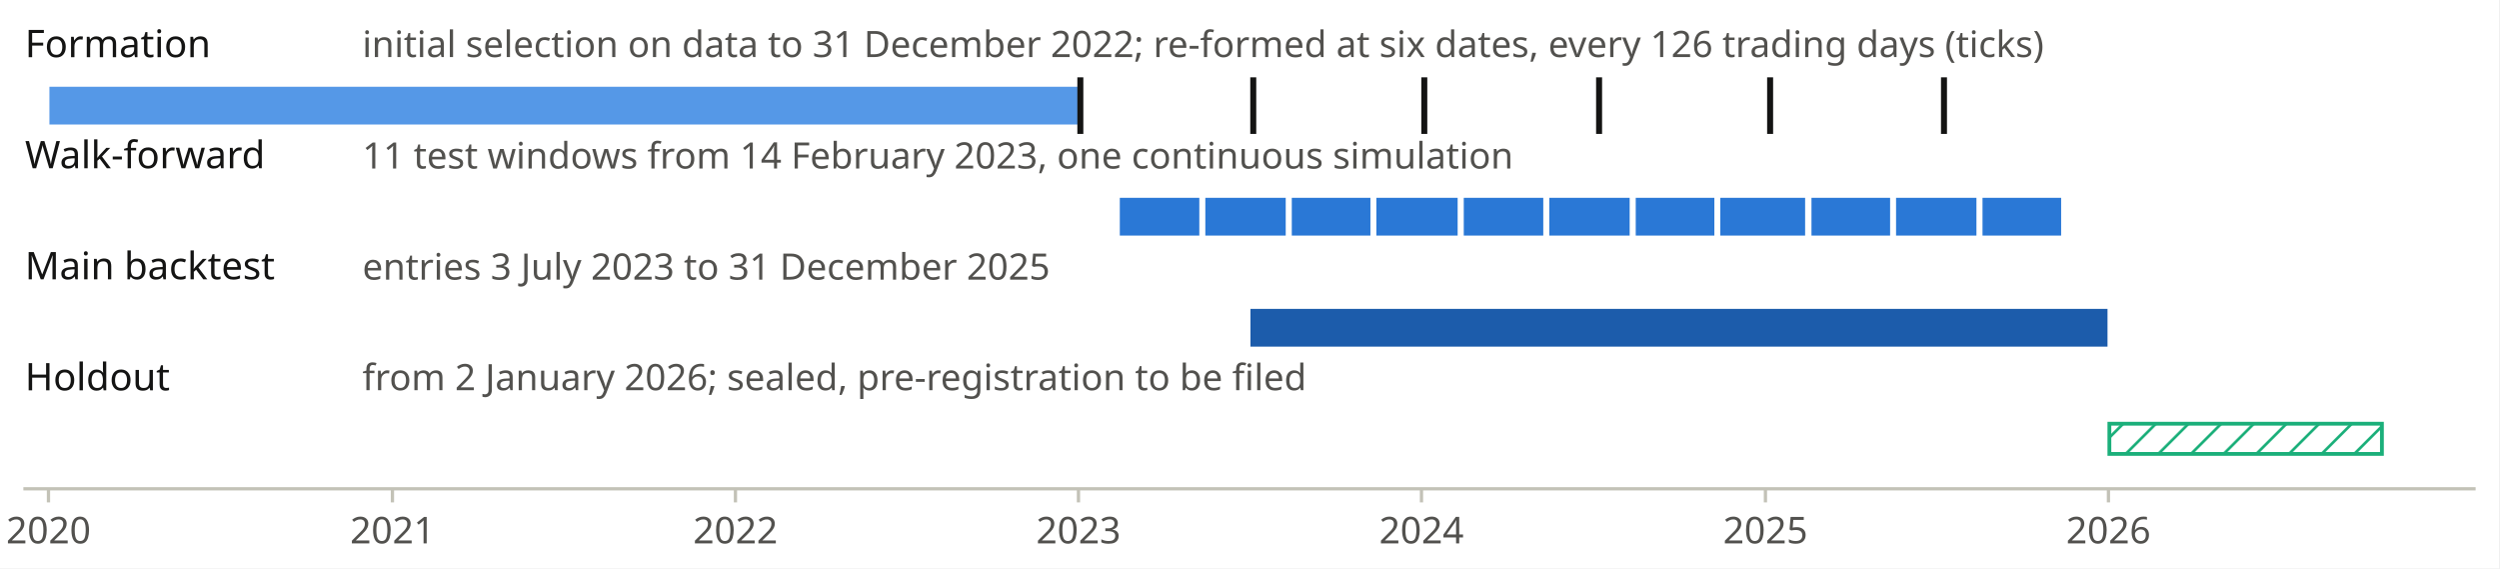
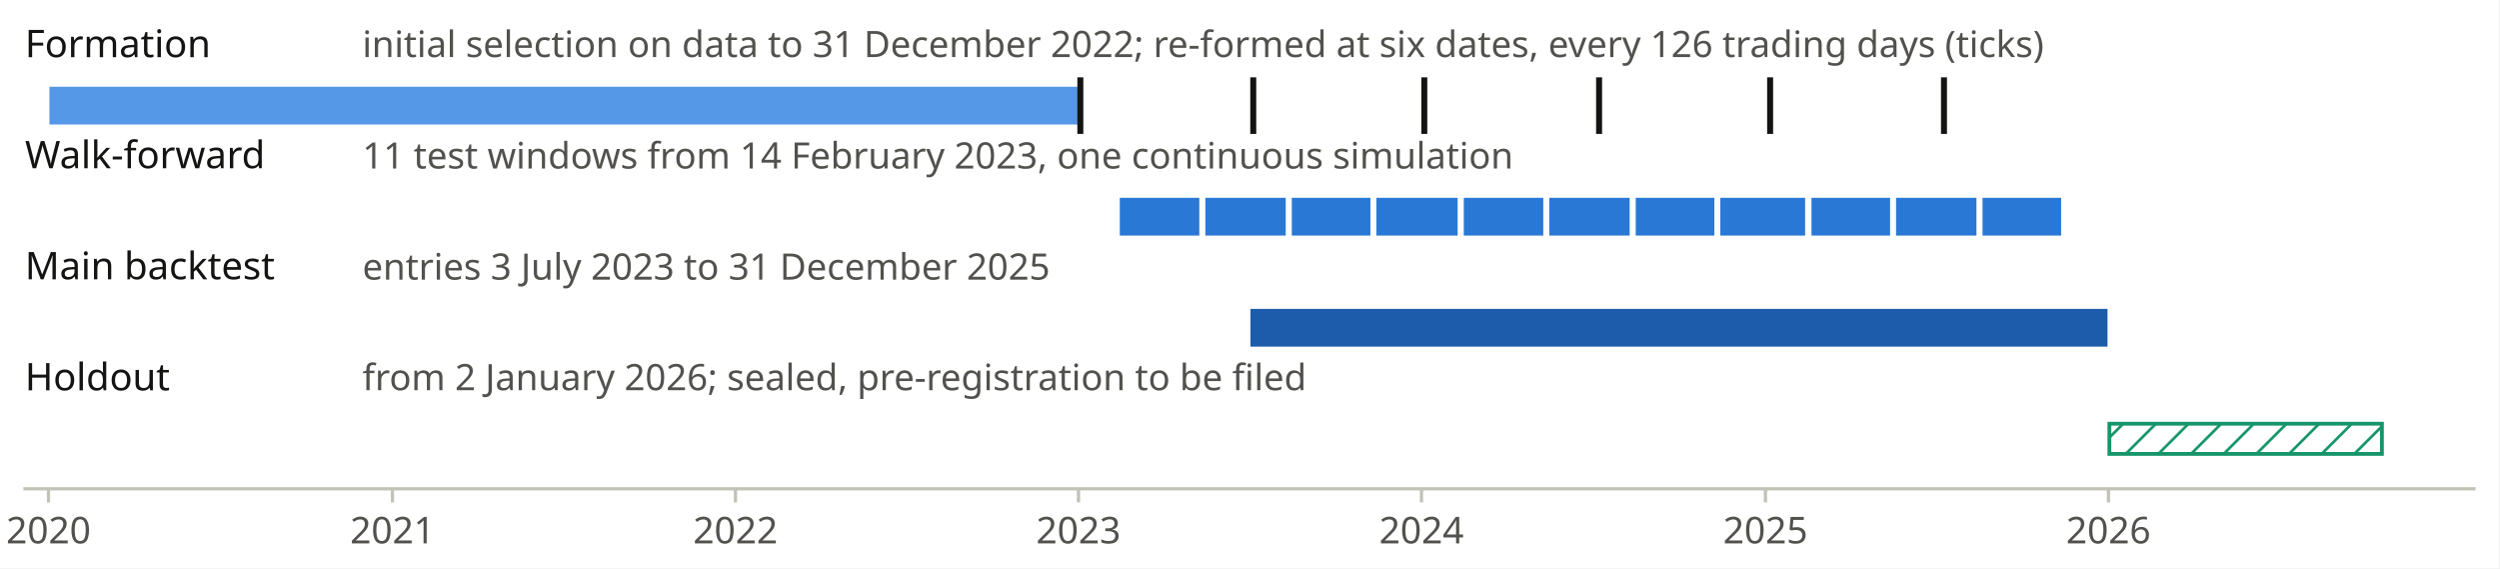
<svg xmlns="http://www.w3.org/2000/svg" xmlns:xlink="http://www.w3.org/1999/xlink" width="459.213pt" height="104.4pt" viewBox="0 0 459.213 104.4" version="1.1">
  <defs>
    <style type="text/css">*{stroke-linejoin: round; stroke-linecap: butt}</style>
  </defs>
  <g id="figure_1">
    <g id="patch_1">
      <path d="M 0 104.4 L 459.213 104.4 L 459.213 0 L 0 0 z " style="fill: #ffffff" />
    </g>
    <g id="axes_1">
      <g id="patch_2">
        <path d="M 4.592 89.784 L 454.62 89.784 L 454.62 1.044 L 4.592 1.044 z " style="fill: #ffffff" />
      </g>
      <g id="matplotlib.axis_1">
        <g id="xtick_1">
          <g id="line2d_1">
            <defs>
              <path id="m30e6e8c478" d="M 0 0 L 0 2.5 " style="stroke: #c3c2b7; stroke-width: 0.6" />
            </defs>
            <g>
              <use xlink:href="#m30e6e8c478" x="8.909" y="89.784" style="fill: #c3c2b7; stroke: #c3c2b7; stroke-width: 0.6" />
            </g>
          </g>
          <g id="text_1">
            <text style="font-size: 6.8px; font-family: 'IBM Plex Sans'; text-anchor: middle; fill: #52514e" x="8.909" y="99.816" transform="rotate(-0 8.909359 99.816)">2020</text>
          </g>
        </g>
        <g id="xtick_2">
          <g id="line2d_2">
            <g>
              <use xlink:href="#m30e6e8c478" x="72.114" y="89.784" style="fill: #c3c2b7; stroke: #c3c2b7; stroke-width: 0.6" />
            </g>
          </g>
          <g id="text_2">
            <text style="font-size: 6.8px; font-family: 'IBM Plex Sans'; text-anchor: middle; fill: #52514e" x="72.114" y="99.816" transform="rotate(-0 72.11365 99.816)">2021</text>
          </g>
        </g>
        <g id="xtick_3">
          <g id="line2d_3">
            <g>
              <use xlink:href="#m30e6e8c478" x="135.145" y="89.784" style="fill: #c3c2b7; stroke: #c3c2b7; stroke-width: 0.6" />
            </g>
          </g>
          <g id="text_3">
            <text style="font-size: 6.8px; font-family: 'IBM Plex Sans'; text-anchor: middle; fill: #52514e" x="135.145" y="99.816" transform="rotate(-0 135.1452 99.816)">2022</text>
          </g>
        </g>
        <g id="xtick_4">
          <g id="line2d_4">
            <g>
              <use xlink:href="#m30e6e8c478" x="198.177" y="89.784" style="fill: #c3c2b7; stroke: #c3c2b7; stroke-width: 0.6" />
            </g>
          </g>
          <g id="text_4">
            <text style="font-size: 6.8px; font-family: 'IBM Plex Sans'; text-anchor: middle; fill: #52514e" x="198.177" y="99.816" transform="rotate(-0 198.1768 99.816)">2023</text>
          </g>
        </g>
        <g id="xtick_5">
          <g id="line2d_5">
            <g>
              <use xlink:href="#m30e6e8c478" x="261.208" y="89.784" style="fill: #c3c2b7; stroke: #c3c2b7; stroke-width: 0.6" />
            </g>
          </g>
          <g id="text_5">
            <text style="font-size: 6.8px; font-family: 'IBM Plex Sans'; text-anchor: middle; fill: #52514e" x="261.208" y="99.816" transform="rotate(-0 261.2084 99.816)">2024</text>
          </g>
        </g>
        <g id="xtick_6">
          <g id="line2d_6">
            <g>
              <use xlink:href="#m30e6e8c478" x="324.413" y="89.784" style="fill: #c3c2b7; stroke: #c3c2b7; stroke-width: 0.6" />
            </g>
          </g>
          <g id="text_6">
            <text style="font-size: 6.8px; font-family: 'IBM Plex Sans'; text-anchor: middle; fill: #52514e" x="324.413" y="99.816" transform="rotate(-0 324.4127 99.816)">2025</text>
          </g>
        </g>
        <g id="xtick_7">
          <g id="line2d_7">
            <g>
              <use xlink:href="#m30e6e8c478" x="387.444" y="89.784" style="fill: #c3c2b7; stroke: #c3c2b7; stroke-width: 0.6" />
            </g>
          </g>
          <g id="text_7">
            <text style="font-size: 6.8px; font-family: 'IBM Plex Sans'; text-anchor: middle; fill: #52514e" x="387.444" y="99.816" transform="rotate(-0 387.4443 99.816)">2026</text>
          </g>
        </g>
      </g>
      <g id="matplotlib.axis_2" />
      <g id="patch_3">
        <path d="M 9.082 15.936 L 198.004 15.936 L 198.004 22.872 L 9.082 22.872 z " clip-path="url(#p75ff399320)" style="fill: #5598e7" />
      </g>
      <g id="patch_4">
        <path d="M 205.775 36.336 L 220.385 36.336 L 220.385 43.272 L 205.775 43.272 z " clip-path="url(#p75ff399320)" style="fill: #2a78d6" />
      </g>
      <g id="patch_5">
        <path d="M 221.49 36.336 L 236.262 36.336 L 236.262 43.272 L 221.49 43.272 z " clip-path="url(#p75ff399320)" style="fill: #2a78d6" />
      </g>
      <g id="patch_6">
        <path d="M 237.377 36.336 L 251.825 36.336 L 251.825 43.272 L 237.377 43.272 z " clip-path="url(#p75ff399320)" style="fill: #2a78d6" />
      </g>
      <g id="patch_7">
        <path d="M 252.919 36.336 L 267.854 36.336 L 267.854 43.272 L 252.919 43.272 z " clip-path="url(#p75ff399320)" style="fill: #2a78d6" />
      </g>
      <g id="patch_8">
        <path d="M 268.979 36.336 L 283.589 36.336 L 283.589 43.272 L 268.979 43.272 z " clip-path="url(#p75ff399320)" style="fill: #2a78d6" />
      </g>
      <g id="patch_9">
        <path d="M 284.694 36.336 L 299.466 36.336 L 299.466 43.272 L 284.694 43.272 z " clip-path="url(#p75ff399320)" style="fill: #2a78d6" />
      </g>
      <g id="patch_10">
        <path d="M 300.582 36.336 L 315.029 36.336 L 315.029 43.272 L 300.582 43.272 z " clip-path="url(#p75ff399320)" style="fill: #2a78d6" />
      </g>
      <g id="patch_11">
        <path d="M 316.124 36.336 L 331.707 36.336 L 331.707 43.272 L 316.124 43.272 z " clip-path="url(#p75ff399320)" style="fill: #2a78d6" />
      </g>
      <g id="patch_12">
        <path d="M 332.875 36.336 L 347.322 36.336 L 347.322 43.272 L 332.875 43.272 z " clip-path="url(#p75ff399320)" style="fill: #2a78d6" />
      </g>
      <g id="patch_13">
        <path d="M 348.417 36.336 L 363.188 36.336 L 363.188 43.272 L 348.417 43.272 z " clip-path="url(#p75ff399320)" style="fill: #2a78d6" />
      </g>
      <g id="patch_14">
        <path d="M 364.304 36.336 L 378.751 36.336 L 378.751 43.272 L 364.304 43.272 z " clip-path="url(#p75ff399320)" style="fill: #2a78d6" />
      </g>
      <g id="patch_15">
        <path d="M 229.779 56.736 L 387.272 56.736 L 387.272 63.672 L 229.779 63.672 z " clip-path="url(#p75ff399320)" style="fill: #1c5cab" />
      </g>
      <g id="patch_16">
-         <path d="M 387.617 77.83 L 437.697 77.83 L 437.697 83.378 L 387.617 83.378 z " clip-path="url(#p75ff399320)" style="fill: url(#h258798bd40); stroke: #1baf7a; stroke-width: 0.7; stroke-linejoin: miter" />
+         <path d="M 387.617 77.83 L 437.697 77.83 L 437.697 83.378 L 387.617 83.378 z " clip-path="url(#p75ff399320)" style="fill: url(#hcced441b4d); stroke: #16956a; stroke-width: 0.7; stroke-linejoin: miter" />
      </g>
      <g id="line2d_8">
        <path d="M 198.522 14.202 L 198.522 24.606 " clip-path="url(#p75ff399320)" style="fill: none; stroke: #141413; stroke-width: 1.1" />
      </g>
      <g id="line2d_9">
        <path d="M 230.297 14.202 L 230.297 24.606 " clip-path="url(#p75ff399320)" style="fill: none; stroke: #141413; stroke-width: 1.1" />
      </g>
      <g id="line2d_10">
        <path d="M 261.727 14.202 L 261.727 24.606 " clip-path="url(#p75ff399320)" style="fill: none; stroke: #141413; stroke-width: 1.1" />
      </g>
      <g id="line2d_11">
        <path d="M 293.847 14.202 L 293.847 24.606 " clip-path="url(#p75ff399320)" style="fill: none; stroke: #141413; stroke-width: 1.1" />
      </g>
      <g id="line2d_12">
        <path d="M 325.276 14.202 L 325.276 24.606 " clip-path="url(#p75ff399320)" style="fill: none; stroke: #141413; stroke-width: 1.1" />
      </g>
      <g id="line2d_13">
        <path d="M 357.224 14.202 L 357.224 24.606 " clip-path="url(#p75ff399320)" style="fill: none; stroke: #141413; stroke-width: 1.1" />
      </g>
      <g id="patch_17">
        <path d="M 4.592 89.784 L 454.62 89.784 " style="fill: none; stroke: #c3c2b7; stroke-width: 0.6; stroke-linejoin: miter; stroke-linecap: square" />
      </g>
      <g id="text_8">
        <text style="font-size: 7px; font-family: 'IBM Plex Sans SmBld'; text-anchor: start; fill: #141413" x="4.592" y="10.504" transform="rotate(-0 4.592126 10.504)">Formation</text>
      </g>
      <g id="text_9">
        <text style="font-size: 6.7px; font-family: 'IBM Plex Sans'; text-anchor: start; fill: #52514e" x="66.592" y="10.483" transform="rotate(-0 66.59213 10.48339)">initial selection on data to 31 December 2022; re-formed at six dates, every 126 trading days (ticks)</text>
      </g>
      <g id="text_10">
        <text style="font-size: 7px; font-family: 'IBM Plex Sans SmBld'; text-anchor: start; fill: #141413" x="4.592" y="30.904" transform="rotate(-0 4.592126 30.904)">Walk-forward</text>
      </g>
      <g id="text_11">
        <text style="font-size: 6.7px; font-family: 'IBM Plex Sans'; text-anchor: start; fill: #52514e" x="66.592" y="30.964" transform="rotate(-0 66.59213 30.964)">11 test windows from 14 February 2023, one continuous simulation</text>
      </g>
      <g id="text_12">
        <text style="font-size: 7px; font-family: 'IBM Plex Sans SmBld'; text-anchor: start; fill: #141413" x="4.592" y="51.304" transform="rotate(-0 4.592126 51.304)">Main backtest</text>
      </g>
      <g id="text_13">
        <text style="font-size: 6.7px; font-family: 'IBM Plex Sans'; text-anchor: start; fill: #52514e" x="66.592" y="51.364" transform="rotate(-0 66.59213 51.364)">entries 3 July 2023 to 31 December 2025</text>
      </g>
      <g id="text_14">
        <text style="font-size: 7px; font-family: 'IBM Plex Sans SmBld'; text-anchor: start; fill: #141413" x="4.592" y="71.704" transform="rotate(-0 4.592126 71.704)">Holdout</text>
      </g>
      <g id="text_15">
        <text style="font-size: 6.7px; font-family: 'IBM Plex Sans'; text-anchor: start; fill: #52514e" x="66.592" y="71.683" transform="rotate(-0 66.59213 71.68339)">from 2 January 2026; sealed, pre-registration to be filed</text>
      </g>
    </g>
  </g>
  <defs>
    <clipPath id="p75ff399320">
      <rect x="4.592" y="1.044" width="450.028" height="88.74" />
    </clipPath>
  </defs>
  <defs>
-     <pattern id="h258798bd40" patternUnits="userSpaceOnUse" x="0" y="0" width="72" height="72">
+     <pattern id="hcced441b4d" patternUnits="userSpaceOnUse" x="0" y="0" width="72" height="72">
      <rect x="0" y="0" width="73" height="73" fill="#ffffff" />
-       <path d="M -36 36 L 36 -36 M -33 39 L 39 -33 M -30 42 L 42 -30 M -27 45 L 45 -27 M -24 48 L 48 -24 M -21 51 L 51 -21 M -18 54 L 54 -18 M -15 57 L 57 -15 M -12 60 L 60 -12 M -9 63 L 63 -9 M -6 66 L 66 -6 M -3 69 L 69 -3 M 0 72 L 72 0 M 3 75 L 75 3 M 6 78 L 78 6 M 9 81 L 81 9 M 12 84 L 84 12 M 15 87 L 87 15 M 18 90 L 90 18 M 21 93 L 93 21 M 24 96 L 96 24 M 27 99 L 99 27 M 30 102 L 102 30 M 33 105 L 105 33 M 36 108 L 108 36 " style="fill: #1baf7a; stroke: #1baf7a; stroke-width: 0.5; stroke-linecap: butt; stroke-linejoin: miter" />
+       <path d="M -36 36 L 36 -36 M -33 39 L 39 -33 M -30 42 L 42 -30 M -27 45 L 45 -27 M -24 48 L 48 -24 M -21 51 L 51 -21 M -18 54 L 54 -18 M -15 57 L 57 -15 M -12 60 L 60 -12 M -9 63 L 63 -9 M -6 66 L 66 -6 M -3 69 L 69 -3 M 0 72 L 72 0 M 3 75 L 75 3 M 6 78 L 78 6 M 9 81 L 81 9 M 12 84 L 84 12 M 15 87 L 87 15 M 18 90 L 90 18 M 21 93 L 93 21 M 24 96 L 96 24 M 27 99 L 99 27 M 30 102 L 102 30 M 33 105 L 105 33 M 36 108 L 108 36 " style="fill: #16956a; stroke: #16956a; stroke-width: 0.5; stroke-linecap: butt; stroke-linejoin: miter" />
    </pattern>
  </defs>
</svg>
